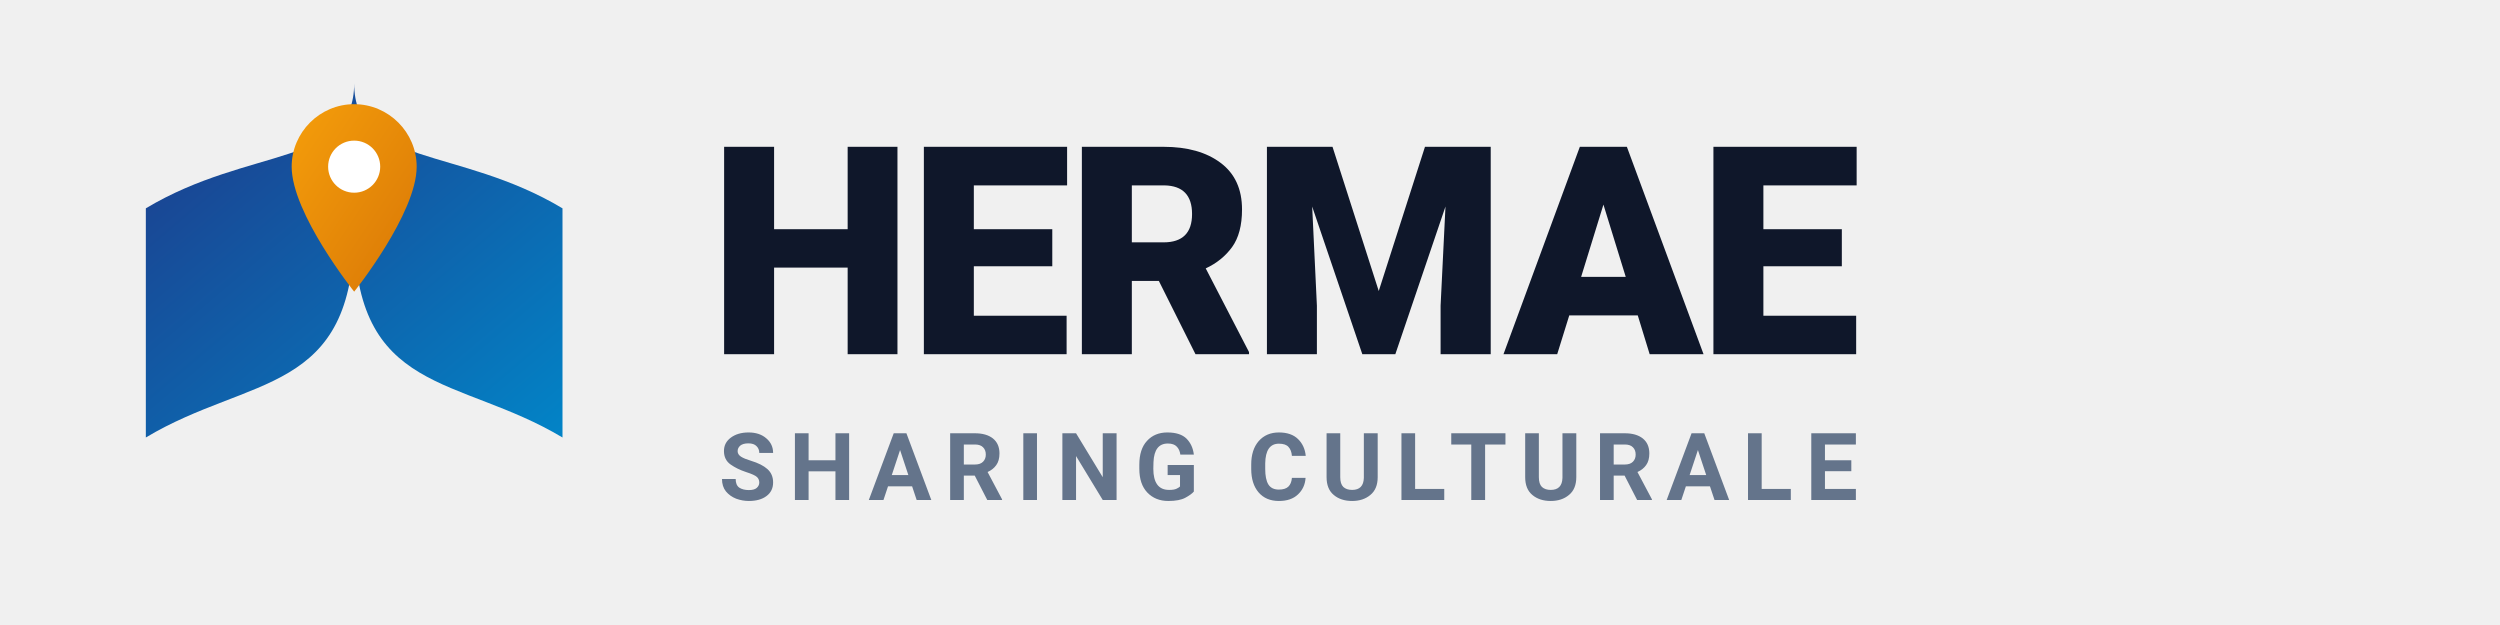
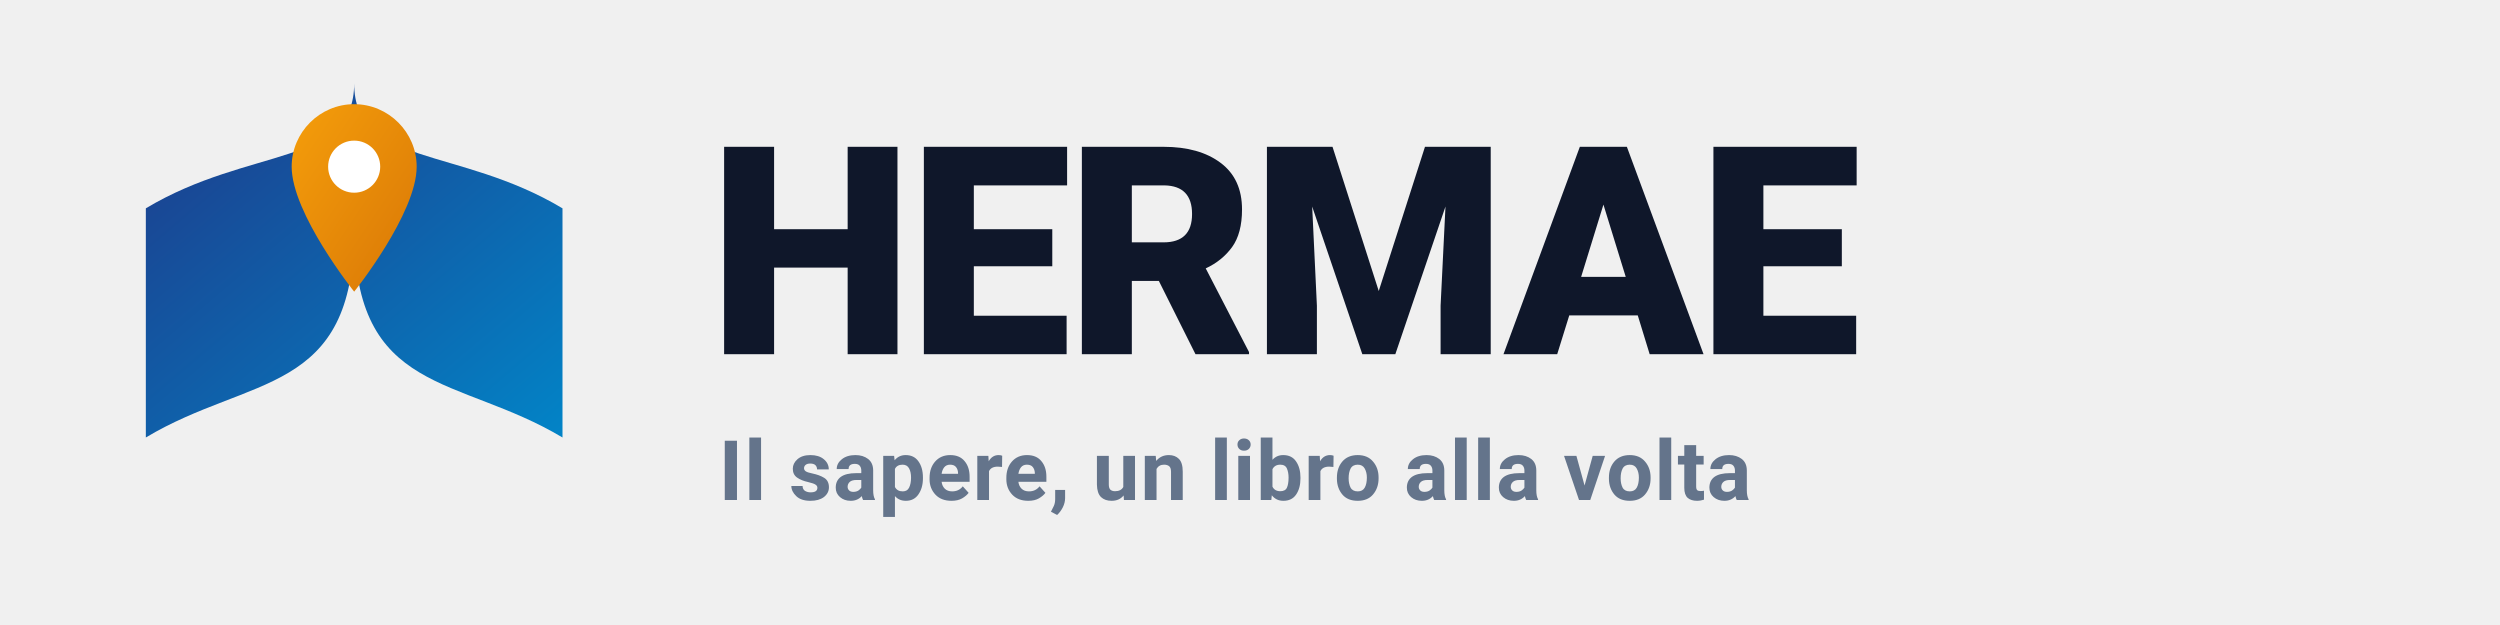
- <svg xmlns="http://www.w3.org/2000/svg" viewBox="0 0 240 60" width="240" height="60" role="img" aria-label="Logo Hermae">
+ <svg xmlns="http://www.w3.org/2000/svg" viewBox="0 0 240 60" width="240" height="60" role="img" aria-label="Logo Hermae — Il sapere, un libro alla volta">
  <defs>
    <linearGradient id="hermaeGrad" x1="0%" y1="0%" x2="100%" y2="100%">
      <stop offset="0%" stop-color="#1e3a8a" />
      <stop offset="100%" stop-color="#0284c7" />
    </linearGradient>
    <linearGradient id="accentGrad" x1="0%" y1="0%" x2="100%" y2="100%">
      <stop offset="0%" stop-color="#f59e0b" />
      <stop offset="100%" stop-color="#d97706" />
    </linearGradient>
  </defs>
  <g transform="translate(10, 6)">
    <path d="M 4 36 C 14 30, 24 32, 24 16 C 24 32, 34 30, 44 36 L 44 14 C 34 8, 24 10, 24 2 C 24 10, 14 8, 4 14 Z" fill="url(#hermaeGrad)" />
    <path d="M 24 4 C 20.7 4 18 6.7 18 10 C 18 14.5 24 22 24 22 C 24 22 30 14.5 30 10 C 30 6.7 27.3 4 24 4 Z" fill="url(#accentGrad)" />
    <circle cx="24" cy="10" r="2.5" fill="#ffffff" />
  </g>
  <text x="68" y="34" font-family="system-ui, -apple-system, 'Segoe UI', Roboto, sans-serif" font-size="28" font-weight="800" fill="#0f172a" letter-spacing="-0.5">HERMAE</text>
-   <text x="69" y="48" font-family="system-ui, -apple-system, 'Segoe UI', Roboto, sans-serif" font-size="9" font-weight="600" fill="#64748b" letter-spacing="1.2">SHARING CULTURALE</text>
+   <text x="69" y="48" font-family="system-ui, -apple-system, 'Segoe UI', Roboto, sans-serif" font-size="8" font-weight="600" fill="#64748b" letter-spacing="0.1">Il sapere, un libro alla volta</text>
</svg>
